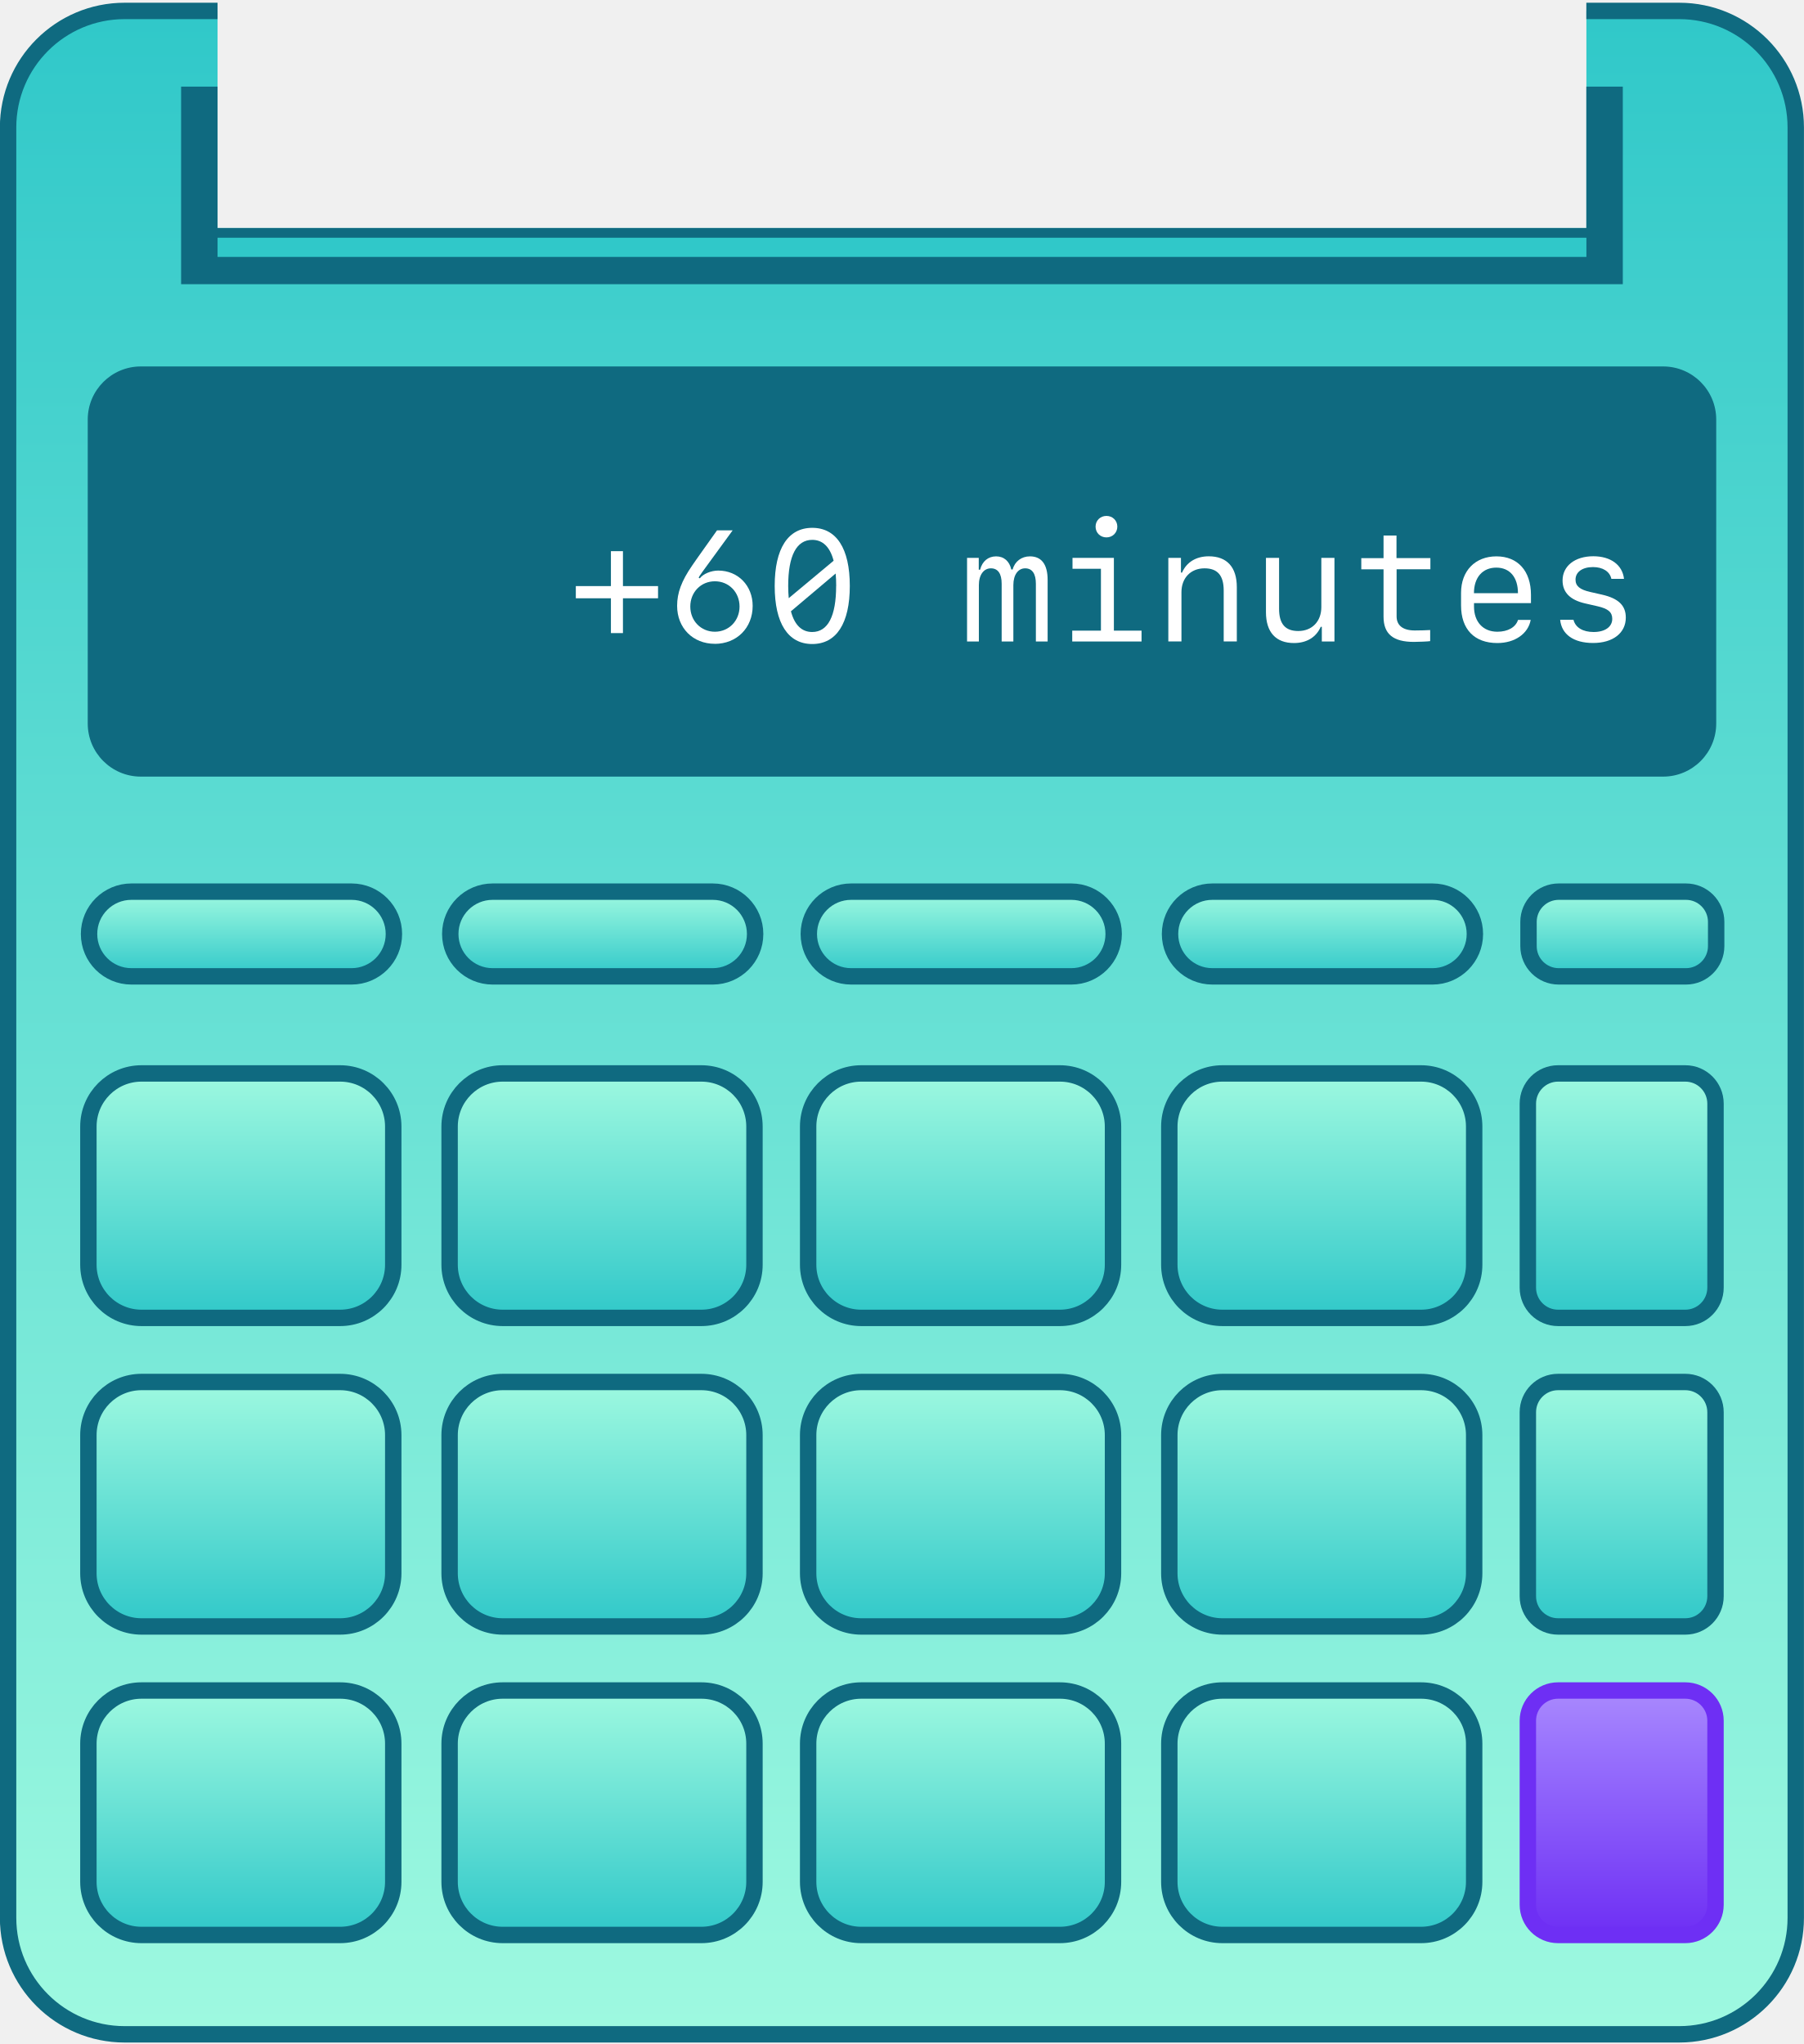
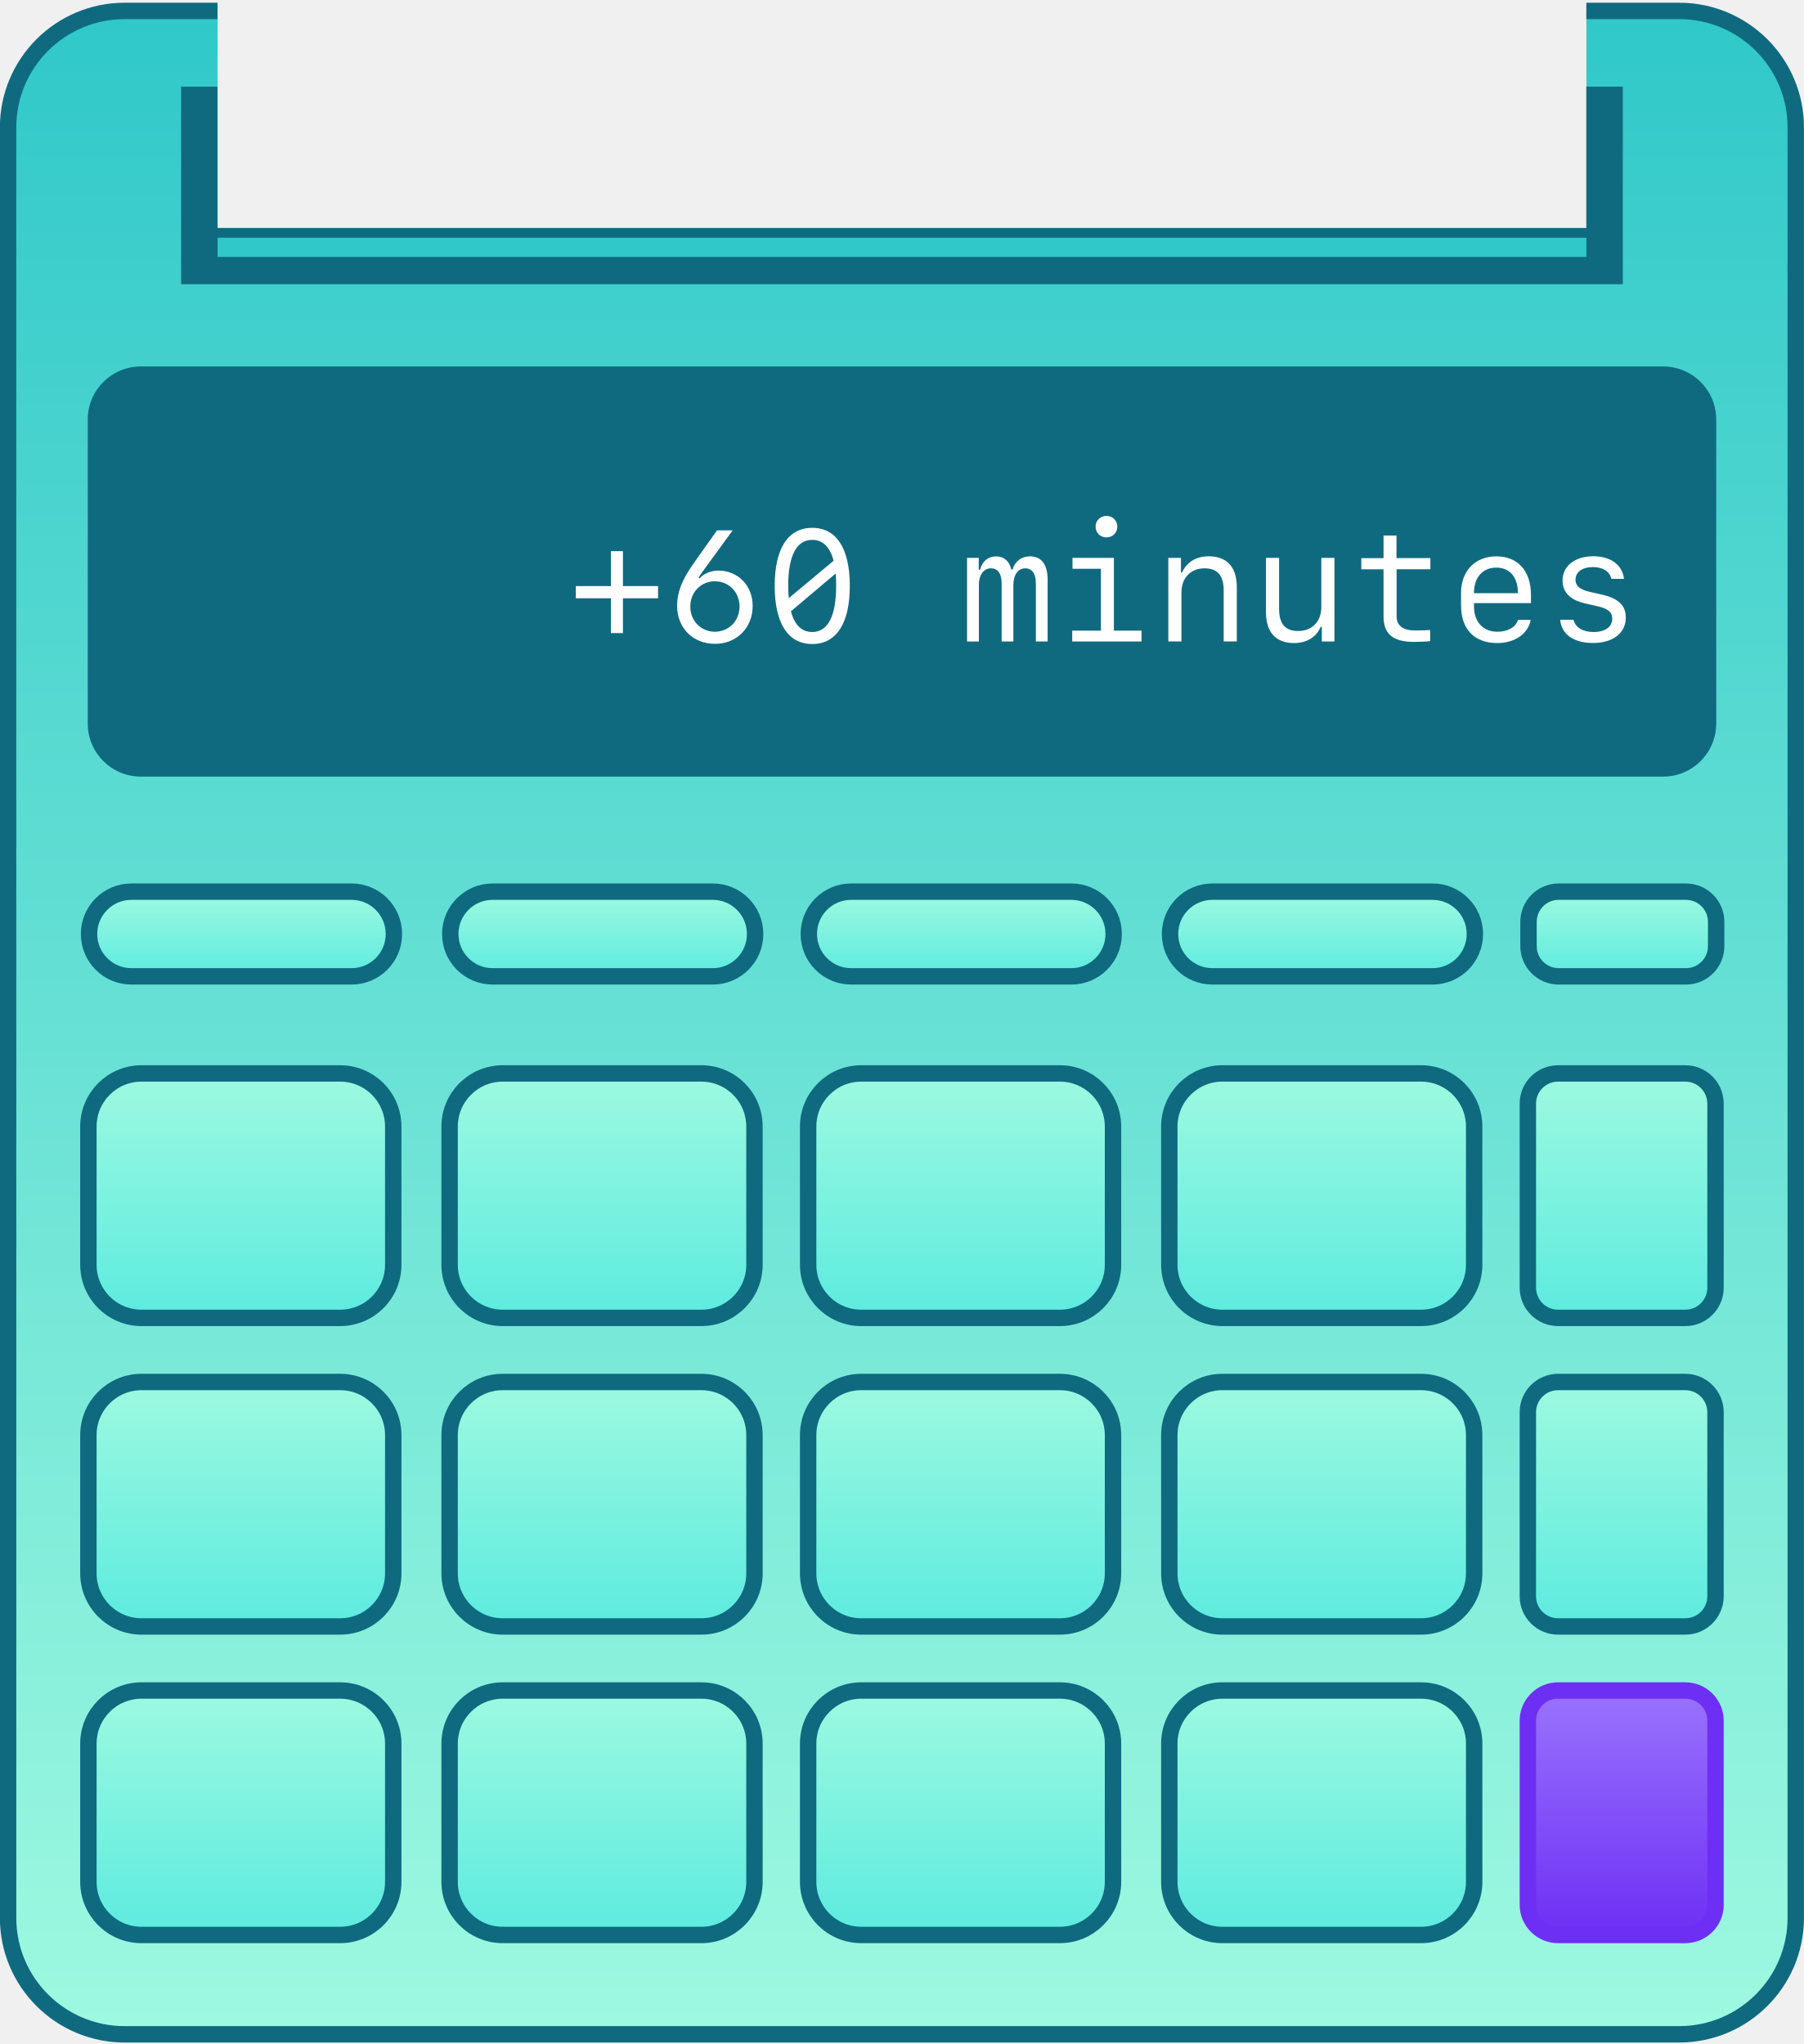
<svg xmlns="http://www.w3.org/2000/svg" xmlns:xlink="http://www.w3.org/1999/xlink" id="Layer_1" data-name="Layer 1" width="330" height="374" viewBox="0 0 330 374">
  <defs>
    <style>
      .cls-1 {
        fill: none;
      }

      .cls-1, .cls-2, .cls-3, .cls-4, .cls-5, .cls-6, .cls-7, .cls-8, .cls-9, .cls-10, .cls-11, .cls-12, .cls-13, .cls-14, .cls-15, .cls-16, .cls-17, .cls-18, .cls-19, .cls-20, .cls-21 {
        stroke-width: 3px;
      }

      .cls-1, .cls-2, .cls-3, .cls-4, .cls-5, .cls-6, .cls-7, .cls-8, .cls-9, .cls-11, .cls-12, .cls-13, .cls-14, .cls-15, .cls-16, .cls-17, .cls-18, .cls-19, .cls-20, .cls-21 {
        stroke: #0f6a80;
        stroke-miterlimit: 10;
      }

      .cls-22 {
        fill: #fff;
      }

      .cls-23 {
        fill: #30c8c9;
      }

      .cls-24 {
        fill: #0f6a80;
      }

      .cls-25 {
        fill: url(#linear-gradient);
      }

      .cls-2 {
        fill: url(#linear-gradient-5);
      }

      .cls-3 {
        fill: url(#linear-gradient-2);
      }

      .cls-4 {
        fill: url(#linear-gradient-4);
      }

      .cls-5 {
        fill: url(#linear-gradient-3);
      }

      .cls-6 {
        fill: url(#linear-gradient-9);
      }

      .cls-7 {
        fill: url(#linear-gradient-6);
      }

      .cls-8 {
        fill: url(#linear-gradient-7);
      }

      .cls-9 {
        fill: url(#linear-gradient-8);
      }

      .cls-10 {
        fill: url(#linear-gradient-21);
        stroke: #6e2ff4;
        stroke-linejoin: round;
      }

      .cls-11 {
        fill: url(#linear-gradient-17);
      }

      .cls-12 {
        fill: url(#linear-gradient-15);
      }

      .cls-13 {
        fill: url(#linear-gradient-16);
      }

      .cls-14 {
        fill: url(#linear-gradient-19);
      }

      .cls-15 {
        fill: url(#linear-gradient-18);
      }

      .cls-16 {
        fill: url(#linear-gradient-14);
      }

      .cls-17 {
        fill: url(#linear-gradient-10);
      }

      .cls-18 {
        fill: url(#linear-gradient-13);
      }

      .cls-19 {
        fill: url(#linear-gradient-20);
      }

      .cls-20 {
        fill: url(#linear-gradient-11);
      }

      .cls-21 {
        fill: url(#linear-gradient-12);
      }
    </style>
    <linearGradient id="linear-gradient" x1="165" y1="2" x2="165" y2="372.23" gradientTransform="matrix(1, 0, 0, 1, 0, 0)" gradientUnits="userSpaceOnUse">
      <stop offset="0" stop-color="#30c8c9" />
      <stop offset="1" stop-color="#9ef9e0" />
    </linearGradient>
-     <linearGradient id="linear-gradient-2" x1="44.18" y1="178.64" x2="44.18" y2="163.15" xlink:href="#linear-gradient" />
-     <linearGradient id="linear-gradient-3" x1="110.26" y1="178.64" x2="110.26" y2="163.15" xlink:href="#linear-gradient" />
-     <linearGradient id="linear-gradient-4" x1="175.85" y1="178.64" x2="175.85" y2="163.15" xlink:href="#linear-gradient" />
-     <linearGradient id="linear-gradient-5" x1="241.93" y1="178.64" x2="241.93" y2="163.15" xlink:href="#linear-gradient" />
-     <linearGradient id="linear-gradient-6" x1="296.79" y1="178.64" x2="296.79" y2="163.15" xlink:href="#linear-gradient" />
-     <linearGradient id="linear-gradient-7" x1="44.06" y1="241.14" x2="44.06" y2="196.41" xlink:href="#linear-gradient" />
-     <linearGradient id="linear-gradient-8" x1="110.14" y1="241.14" x2="110.14" y2="196.41" xlink:href="#linear-gradient" />
-     <linearGradient id="linear-gradient-9" x1="175.72" y1="241.14" x2="175.72" y2="196.41" xlink:href="#linear-gradient" />
-     <linearGradient id="linear-gradient-10" x1="241.8" y1="241.14" x2="241.8" y2="196.41" xlink:href="#linear-gradient" />
-     <linearGradient id="linear-gradient-11" x1="296.67" y1="241.14" x2="296.67" y2="196.41" xlink:href="#linear-gradient" />
-     <linearGradient id="linear-gradient-12" x1="44.06" y1="297.6" x2="44.06" y2="252.87" xlink:href="#linear-gradient" />
-     <linearGradient id="linear-gradient-13" x1="110.14" y1="297.6" x2="110.14" y2="252.87" xlink:href="#linear-gradient" />
-     <linearGradient id="linear-gradient-14" x1="175.72" y1="297.6" x2="175.72" y2="252.87" xlink:href="#linear-gradient" />
-     <linearGradient id="linear-gradient-15" x1="241.8" y1="297.6" x2="241.8" y2="252.87" xlink:href="#linear-gradient" />
-     <linearGradient id="linear-gradient-16" x1="296.67" y1="297.6" x2="296.67" y2="252.87" xlink:href="#linear-gradient" />
-     <linearGradient id="linear-gradient-17" x1="44.06" y1="354.05" x2="44.06" y2="309.32" xlink:href="#linear-gradient" />
-     <linearGradient id="linear-gradient-18" x1="110.14" y1="354.05" x2="110.14" y2="309.32" xlink:href="#linear-gradient" />
-     <linearGradient id="linear-gradient-19" x1="175.72" y1="354.05" x2="175.72" y2="309.32" xlink:href="#linear-gradient" />
-     <linearGradient id="linear-gradient-20" x1="241.8" y1="354.05" x2="241.8" y2="309.32" xlink:href="#linear-gradient" />
+     <linearGradient id="linear-gradient-2" x1="44.18" y1="178.64" x2="44.18" y2="163.15" gradientTransform="matrix(1, 0, 0, 1, 0, 0)" gradientUnits="userSpaceOnUse">
+       <stop offset="0" stop-color="#5cebdf" />
+       <stop offset="1" stop-color="#9ef9e0" />
+     </linearGradient>
+     <linearGradient id="linear-gradient-3" x1="110.26" x2="110.26" xlink:href="#linear-gradient-2" />
+     <linearGradient id="linear-gradient-4" x1="175.85" x2="175.85" xlink:href="#linear-gradient-2" />
+     <linearGradient id="linear-gradient-5" x1="241.93" x2="241.93" xlink:href="#linear-gradient-2" />
+     <linearGradient id="linear-gradient-6" x1="296.79" x2="296.79" xlink:href="#linear-gradient-2" />
+     <linearGradient id="linear-gradient-7" x1="44.06" y1="241.14" x2="44.06" y2="196.41" xlink:href="#linear-gradient-2" />
+     <linearGradient id="linear-gradient-8" x1="110.14" y1="241.14" x2="110.14" y2="196.41" xlink:href="#linear-gradient-2" />
+     <linearGradient id="linear-gradient-9" x1="175.72" y1="241.14" x2="175.72" y2="196.41" xlink:href="#linear-gradient-2" />
+     <linearGradient id="linear-gradient-10" x1="241.8" y1="241.14" x2="241.8" y2="196.41" xlink:href="#linear-gradient-2" />
+     <linearGradient id="linear-gradient-11" x1="296.67" y1="241.14" x2="296.67" y2="196.41" xlink:href="#linear-gradient-2" />
+     <linearGradient id="linear-gradient-12" x1="44.06" y1="297.6" x2="44.06" y2="252.87" xlink:href="#linear-gradient-2" />
+     <linearGradient id="linear-gradient-13" x1="110.14" y1="297.6" x2="110.14" y2="252.87" xlink:href="#linear-gradient-2" />
+     <linearGradient id="linear-gradient-14" x1="175.72" y1="297.6" x2="175.72" y2="252.87" xlink:href="#linear-gradient-2" />
+     <linearGradient id="linear-gradient-15" x1="241.8" y1="297.6" x2="241.8" y2="252.87" xlink:href="#linear-gradient-2" />
+     <linearGradient id="linear-gradient-16" x1="296.67" y1="297.6" x2="296.67" y2="252.87" xlink:href="#linear-gradient-2" />
+     <linearGradient id="linear-gradient-17" x1="44.06" y1="354.05" x2="44.06" y2="309.32" xlink:href="#linear-gradient-2" />
+     <linearGradient id="linear-gradient-18" x1="110.14" y1="354.05" x2="110.14" y2="309.32" xlink:href="#linear-gradient-2" />
+     <linearGradient id="linear-gradient-19" x1="175.72" y1="354.05" x2="175.72" y2="309.32" xlink:href="#linear-gradient-2" />
+     <linearGradient id="linear-gradient-20" x1="241.8" y1="354.05" x2="241.8" y2="309.32" xlink:href="#linear-gradient-2" />
    <linearGradient id="linear-gradient-21" x1="296.67" y1="354.05" x2="296.67" y2="309.32" gradientTransform="matrix(1, 0, 0, 1, 0, 0)" gradientUnits="userSpaceOnUse">
      <stop offset="0" stop-color="#6e2ff4" />
-       <stop offset=".77" stop-color="#9973fd" />
-       <stop offset="1" stop-color="#a989fd" />
+       <stop offset="1" stop-color="#9973fd" />
    </linearGradient>
  </defs>
  <path class="cls-25" d="M307.2,2h-16.99V41.72H39.8V2H22.8C11.03,2,1.48,11.55,1.48,23.32V350.91c0,11.77,9.55,21.32,21.32,21.32H307.2c11.77,0,21.32-9.55,21.32-21.32V23.32c0-11.77-9.55-21.32-21.32-21.32Z" />
  <rect class="cls-24" x="16.05" y="67.05" width="297.91" height="75.05" rx="9.72" ry="9.72" />
  <rect class="cls-3" x="16.29" y="163.15" width="55.77" height="15.5" rx="7.75" ry="7.75" />
  <rect class="cls-5" x="82.37" y="163.15" width="55.77" height="15.5" rx="7.75" ry="7.75" />
  <rect class="cls-4" x="147.96" y="163.15" width="55.77" height="15.5" rx="7.75" ry="7.75" />
  <rect class="cls-2" x="214.04" y="163.15" width="55.77" height="15.5" rx="7.75" ry="7.75" />
  <rect class="cls-7" x="279.62" y="163.15" width="34.33" height="15.5" rx="5.53" ry="5.53" />
  <rect class="cls-8" x="16.17" y="196.41" width="55.77" height="44.73" rx="9.72" ry="9.72" />
  <rect class="cls-9" x="82.25" y="196.41" width="55.77" height="44.73" rx="9.72" ry="9.72" />
  <rect class="cls-6" x="147.84" y="196.41" width="55.77" height="44.73" rx="9.72" ry="9.72" />
  <rect class="cls-17" x="213.91" y="196.41" width="55.77" height="44.73" rx="9.72" ry="9.72" />
  <rect class="cls-20" x="279.5" y="196.41" width="34.33" height="44.73" rx="5.53" ry="5.53" />
  <rect class="cls-21" x="16.17" y="252.87" width="55.77" height="44.73" rx="9.72" ry="9.72" />
  <rect class="cls-18" x="82.25" y="252.87" width="55.77" height="44.73" rx="9.72" ry="9.72" />
  <rect class="cls-16" x="147.84" y="252.87" width="55.77" height="44.73" rx="9.72" ry="9.72" />
  <rect class="cls-12" x="213.91" y="252.87" width="55.77" height="44.73" rx="9.72" ry="9.72" />
  <rect class="cls-13" x="279.5" y="252.87" width="34.33" height="44.73" rx="5.53" ry="5.53" />
  <rect class="cls-11" x="16.17" y="309.32" width="55.77" height="44.73" rx="9.72" ry="9.72" />
  <rect class="cls-15" x="82.25" y="309.32" width="55.77" height="44.73" rx="9.72" ry="9.72" />
  <rect class="cls-14" x="147.84" y="309.32" width="55.77" height="44.73" rx="9.72" ry="9.72" />
  <rect class="cls-19" x="213.91" y="309.32" width="55.77" height="44.73" rx="9.72" ry="9.72" />
  <rect class="cls-10" x="279.5" y="309.32" width="34.33" height="44.73" rx="5.53" ry="5.53" />
  <g>
    <path class="cls-22" d="M113.96,115.84h-2.2v-6.37h-6.42v-2.23h6.42v-6.39h2.2v6.39h6.42v2.23h-6.42v6.37Z" />
    <path class="cls-22" d="M130.76,117.8c-4,0-6.89-2.9-6.89-6.95,0-2.38,.8-4.54,2.75-7.37,.18-.31,4.41-6.23,4.55-6.44h2.86l-5.56,7.63c-.62,.87-.56,.82-.66,1.04l.21,.11c.61-.82,2.07-1.42,3.37-1.42,3.62,0,6.3,2.75,6.3,6.46,0,4.03-2.91,6.95-6.94,6.95Zm4.53-6.82c0-2.62-1.95-4.62-4.51-4.62s-4.5,2-4.5,4.62,1.95,4.61,4.5,4.61,4.51-2,4.51-4.61Z" />
    <path class="cls-22" d="M141.72,107.21c0-6.85,2.44-10.63,6.87-10.63s6.87,3.78,6.87,10.63-2.45,10.63-6.87,10.63-6.87-3.78-6.87-10.63Zm2.57,2.24l8.21-6.85c-.66-2.52-1.99-3.82-3.91-3.82-2.88,0-4.4,2.9-4.4,8.43,0,.8,.04,1.55,.1,2.24Zm8.68-2.24c0-.82-.03-1.56-.1-2.27l-8.18,6.91c.66,2.5,1.97,3.79,3.89,3.79,2.88,0,4.38-2.92,4.38-8.43Z" />
    <path class="cls-22" d="M191.66,117.38h-2.16v-10.56c0-1.86-.68-2.83-1.96-2.83s-2.16,1.17-2.16,3.07v10.32h-2.14v-10.57c0-1.85-.68-2.82-1.97-2.82s-2.2,1.17-2.2,3.07v10.32h-2.16v-15.3h2.14v2.16h.25c.38-1.54,1.48-2.44,2.92-2.44s2.45,.89,2.78,2.4h.25c.39-1.47,1.62-2.4,3.16-2.4,2.13,0,3.24,1.48,3.24,4.31v11.27Z" />
    <path class="cls-22" d="M196.15,117.38v-1.99h5.25v-11.32h-5.2v-1.99h7.57v13.31h5.06v1.99h-12.67Zm4.27-21.02c0-1.11,.86-1.96,1.99-1.96s1.99,.85,1.99,1.96-.86,1.97-1.99,1.97-1.99-.85-1.99-1.97Z" />
    <path class="cls-22" d="M213.74,102.08h2.3v2.69h.2c.82-1.9,2.57-2.98,4.89-2.98,3.33,0,5.13,1.99,5.13,5.65v9.93h-2.4v-9.32c0-2.76-1.13-4.06-3.51-4.06-2.52,0-4.22,1.76-4.22,4.37v9.01h-2.4v-15.3Z" />
    <path class="cls-22" d="M244.11,117.38h-2.3v-2.69h-.2c-.82,1.9-2.57,2.97-4.89,2.97-3.33,0-5.13-1.99-5.13-5.65v-9.93h2.4v9.32c0,2.76,1.13,4.06,3.51,4.06,2.52,0,4.22-1.76,4.22-4.37v-9.01h2.4v15.3Z" />
    <path class="cls-22" d="M255.47,97.98v4.14h6.2v2.04h-6.18v8.63c0,1.66,1.17,2.57,3.33,2.57,.86,0,2.4-.04,2.81-.08v2.03c-.38,.07-2.24,.14-2.98,.14-3.79,0-5.55-1.44-5.55-4.62v-8.66h-4.07v-2.04h4.07v-4.14h2.37Z" />
    <path class="cls-22" d="M280.02,113.43c-.46,2.52-2.89,4.23-6.1,4.23-4.2,0-6.64-2.52-6.64-6.88v-2.3c0-4.03,2.58-6.68,6.47-6.68s6.32,2.64,6.32,7.06v1.5h-10.42v.62c0,2.81,1.66,4.61,4.27,4.61,1.93,0,3.36-.82,3.78-2.16h2.33Zm-10.38-4.89h8.05c0-2.92-1.49-4.68-3.96-4.68s-4.09,1.75-4.09,4.68Z" />
    <path class="cls-22" d="M291.47,101.78c3.19,0,5.34,1.59,5.62,4.14h-2.31c-.28-1.34-1.56-2.16-3.36-2.16-1.95,0-3.2,.9-3.2,2.3,0,1.17,.79,1.83,2.71,2.26l2.16,.49c2.97,.68,4.33,1.97,4.33,4.19,0,2.82-2.35,4.65-5.98,4.65s-5.77-1.62-6.03-4.24h2.44c.35,1.41,1.71,2.23,3.68,2.23,2.09,0,3.41-.94,3.41-2.41,0-1.21-.75-1.86-2.69-2.3l-2.27-.52c-2.76-.63-4.13-2.03-4.13-4.2,0-2.65,2.26-4.43,5.63-4.43Z" />
  </g>
  <polygon class="cls-24" points="290.2 15.85 290.2 41.72 39.8 41.72 39.8 15.85 33.13 15.85 33.13 52 296.87 52 296.87 15.85 290.2 15.85" />
  <rect class="cls-23" x="39.8" y="43.5" width="250.41" height="3.51" />
  <path class="cls-1" d="M290.2,2h16.99c11.77,0,21.32,9.55,21.32,21.32V350.91c0,11.77-9.55,21.32-21.32,21.32H22.8c-11.77,0-21.32-9.55-21.32-21.32V23.32C1.48,11.55,11.03,2,22.8,2h17" />
</svg>
